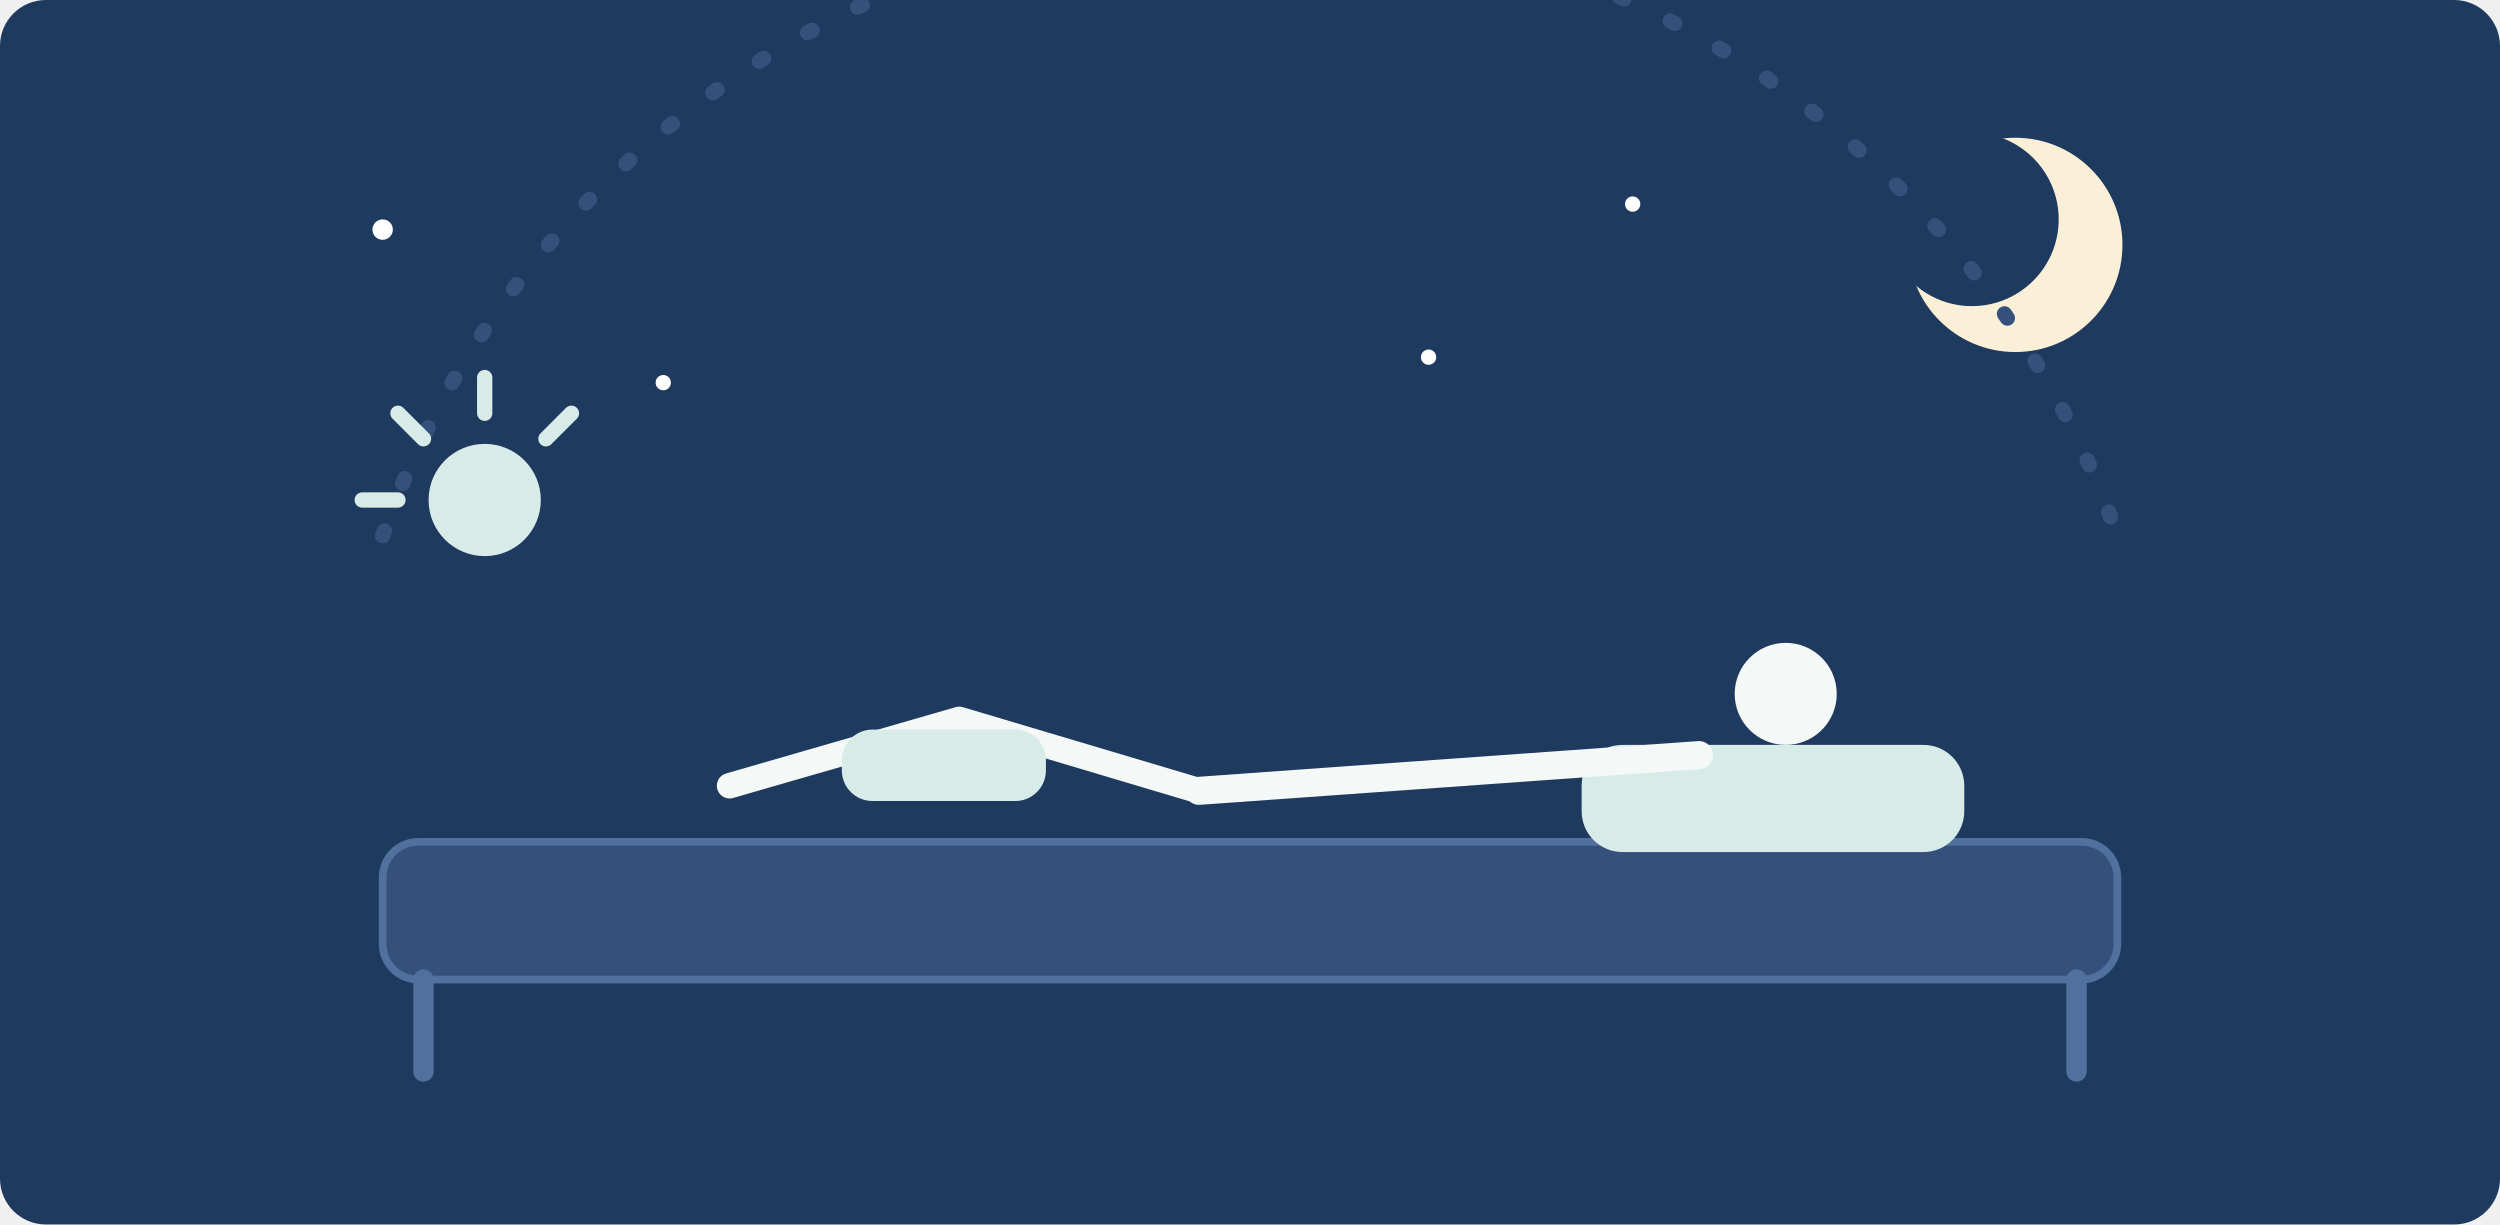
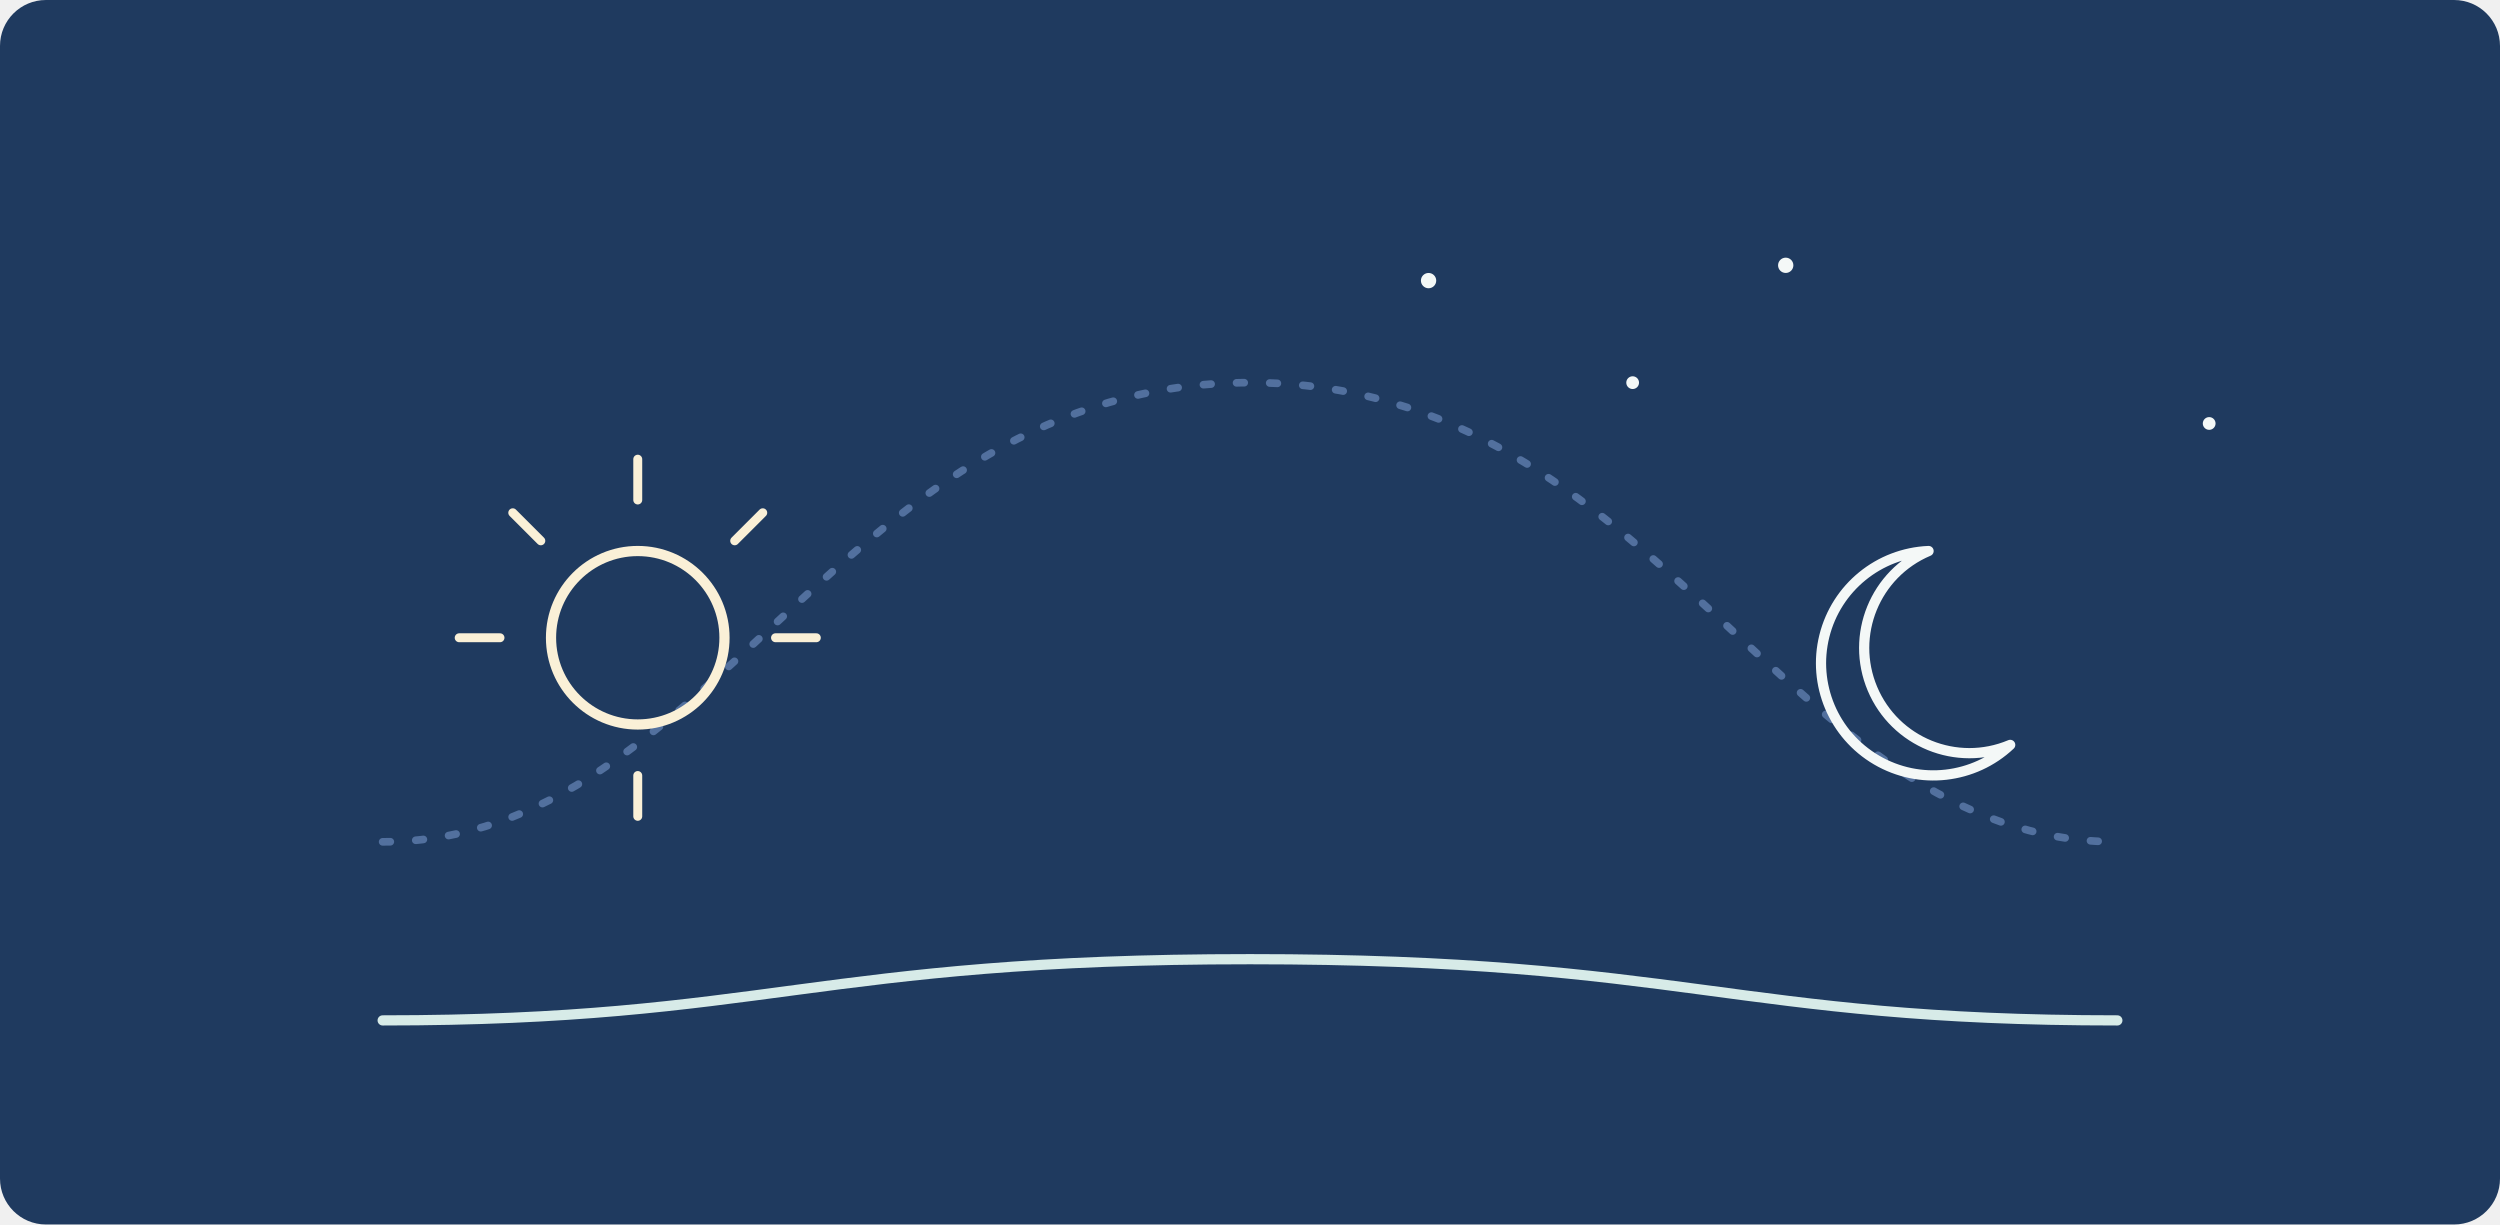
<svg xmlns="http://www.w3.org/2000/svg" width="980" height="480" viewBox="0 0 980 480">
-   <defs />
  <rect x="0" y="0" width="980" height="480" rx="18" fill="#1F3A5F" />
-   <circle cx="150" cy="90" r="4" fill="#FFFFFF" />
-   <circle cx="260" cy="150" r="3" fill="#FFFFFF" />
-   <circle cx="640" cy="80" r="3" fill="#FFFFFF" />
-   <circle cx="560" cy="140" r="3" fill="#FFFFFF" />
-   <circle cx="790" cy="96" r="42" fill="#FAF0D7" />
-   <circle cx="773" cy="86" r="34" fill="#1F3A5F" />
-   <path d="M 150 210 A 360 360 0 0 1 830 210" fill="none" stroke="#35507A" stroke-width="6" stroke-dasharray="2 20" stroke-linecap="round" />
-   <circle cx="190" cy="196" r="22" fill="#D7EBE8" />
-   <line x1="190" y1="162" x2="190" y2="148" stroke="#D7EBE8" stroke-width="6" stroke-linecap="round" />
-   <line x1="156" y1="196" x2="142" y2="196" stroke="#D7EBE8" stroke-width="6" stroke-linecap="round" />
-   <line x1="166" y1="172" x2="156" y2="162" stroke="#D7EBE8" stroke-width="6" stroke-linecap="round" />
-   <line x1="214" y1="172" x2="224" y2="162" stroke="#D7EBE8" stroke-width="6" stroke-linecap="round" />
-   <rect x="150" y="330" width="680" height="54" rx="14" fill="#35507A" stroke="#52709E" stroke-width="3" />
-   <line x1="166" y1="384" x2="166" y2="420" stroke="#52709E" stroke-width="8" stroke-linecap="round" />
-   <line x1="814" y1="384" x2="814" y2="420" stroke="#52709E" stroke-width="8" stroke-linecap="round" />
-   <rect x="620" y="292" width="150" height="42" rx="16" fill="#D7EBE8" />
-   <circle cx="700" cy="272" r="20" fill="#F4F8F7" />
-   <line x1="666" y1="296" x2="470" y2="310" stroke="#F4F8F7" stroke-width="11" stroke-linecap="round" />
-   <polyline points="470,310 376,282 286,308" fill="none" stroke="#F4F8F7" stroke-width="10" stroke-linecap="round" stroke-linejoin="round" />
-   <rect x="330" y="286" width="80" height="28" rx="12" fill="#D7EBE8" />
+   <g fill="none" stroke-linecap="round" stroke-linejoin="round">
+     <path d="M 150 330 C 280 330 330 150 490 150 C 650 150 700 330 830 330" stroke="#52709E" stroke-width="3" stroke-dasharray="3 10" />
+     <circle cx="250" cy="250" r="34" stroke="#FAF0D7" stroke-width="4" />
+     <line x1="250" y1="196" x2="250" y2="180" stroke="#FAF0D7" stroke-width="3.5" />
+     <line x1="250" y1="320" x2="250" y2="304" stroke="#FAF0D7" stroke-width="3.5" />
+     <line x1="196" y1="250" x2="180" y2="250" stroke="#FAF0D7" stroke-width="3.5" />
+     <line x1="304" y1="250" x2="320" y2="250" stroke="#FAF0D7" stroke-width="3.5" />
+     <line x1="212" y1="212" x2="201" y2="201" stroke="#FAF0D7" stroke-width="3.5" />
+     <line x1="288" y1="212" x2="299" y2="201" stroke="#FAF0D7" stroke-width="3.5" />
+     <path d="M 756 216 A 44 44 0 1 0 788 292 A 36 36 0 0 1 756 216 Z" stroke="#F4F8F7" stroke-width="4" />
+     <path d="M 150 400 C 300 400 320 376 490 376 C 660 376 680 400 830 400" stroke="#D7EBE8" stroke-width="4" />
+   </g>
+   <circle cx="560" cy="110" r="3" fill="#F4F8F7" />
+   <circle cx="640" cy="150" r="2.5" fill="#F4F8F7" />
+   <circle cx="700" cy="104" r="3" fill="#F4F8F7" />
+   <circle cx="866" cy="166" r="2.5" fill="#F4F8F7" />
</svg>
